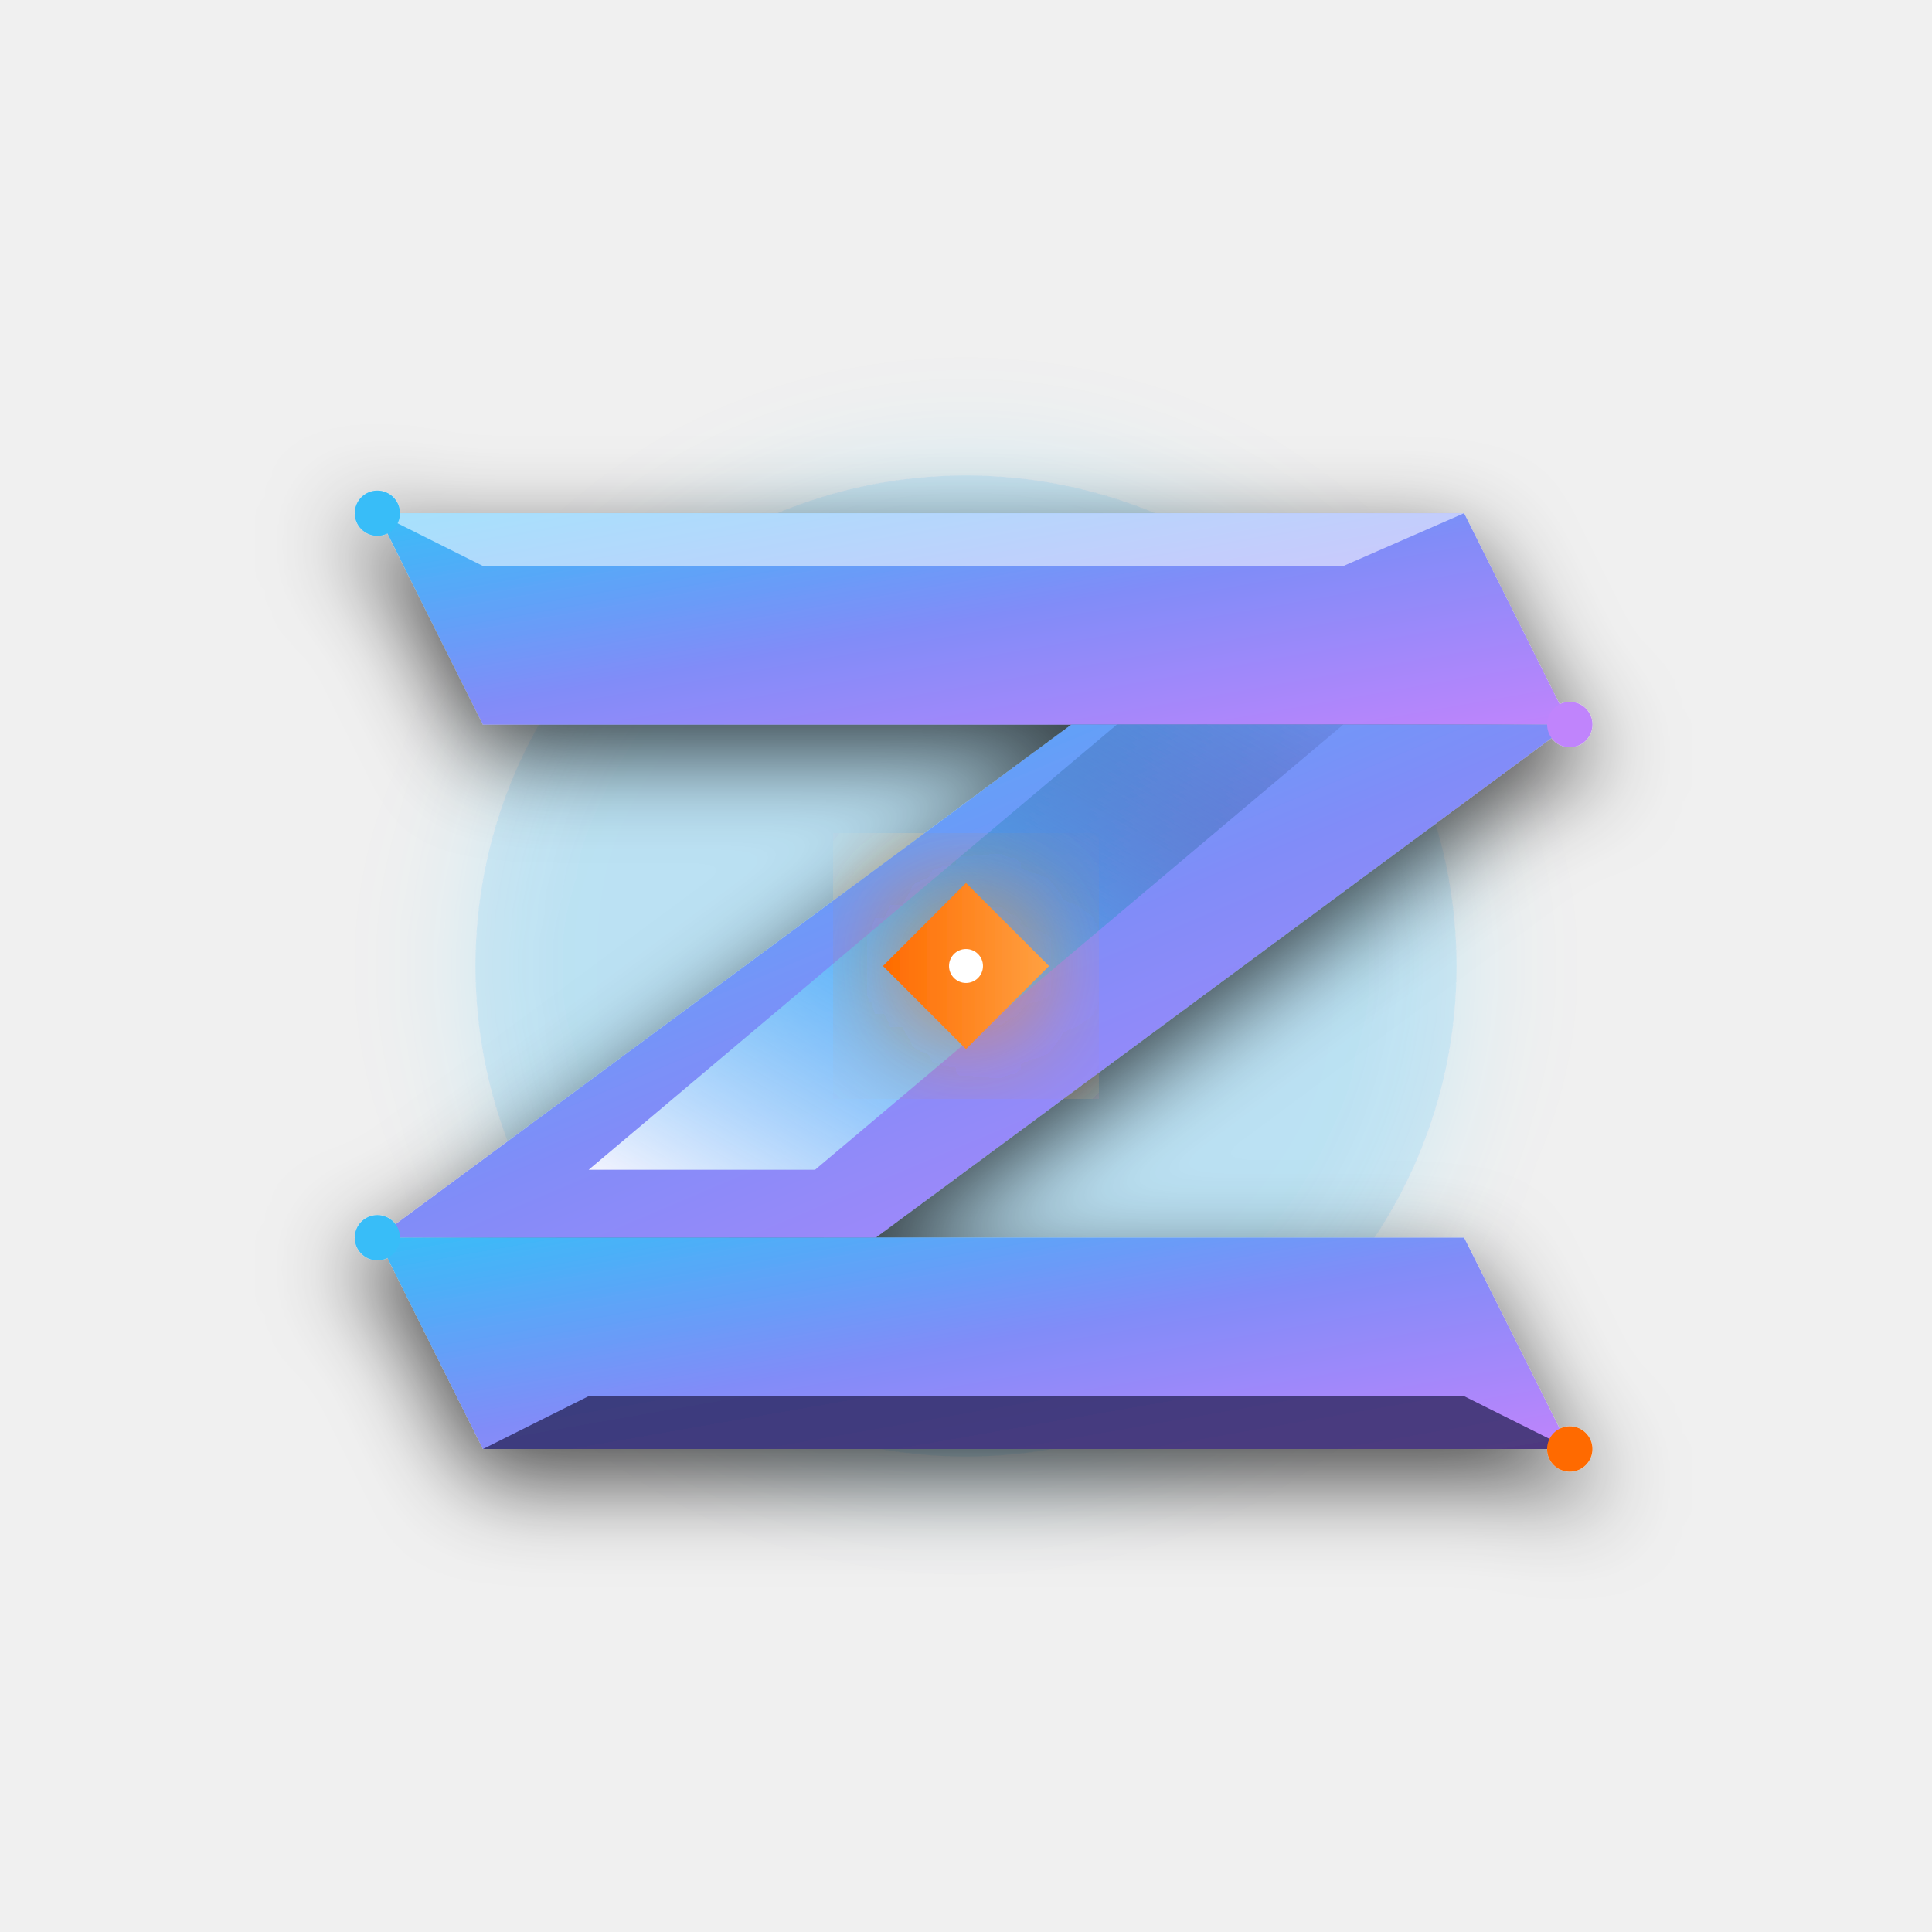
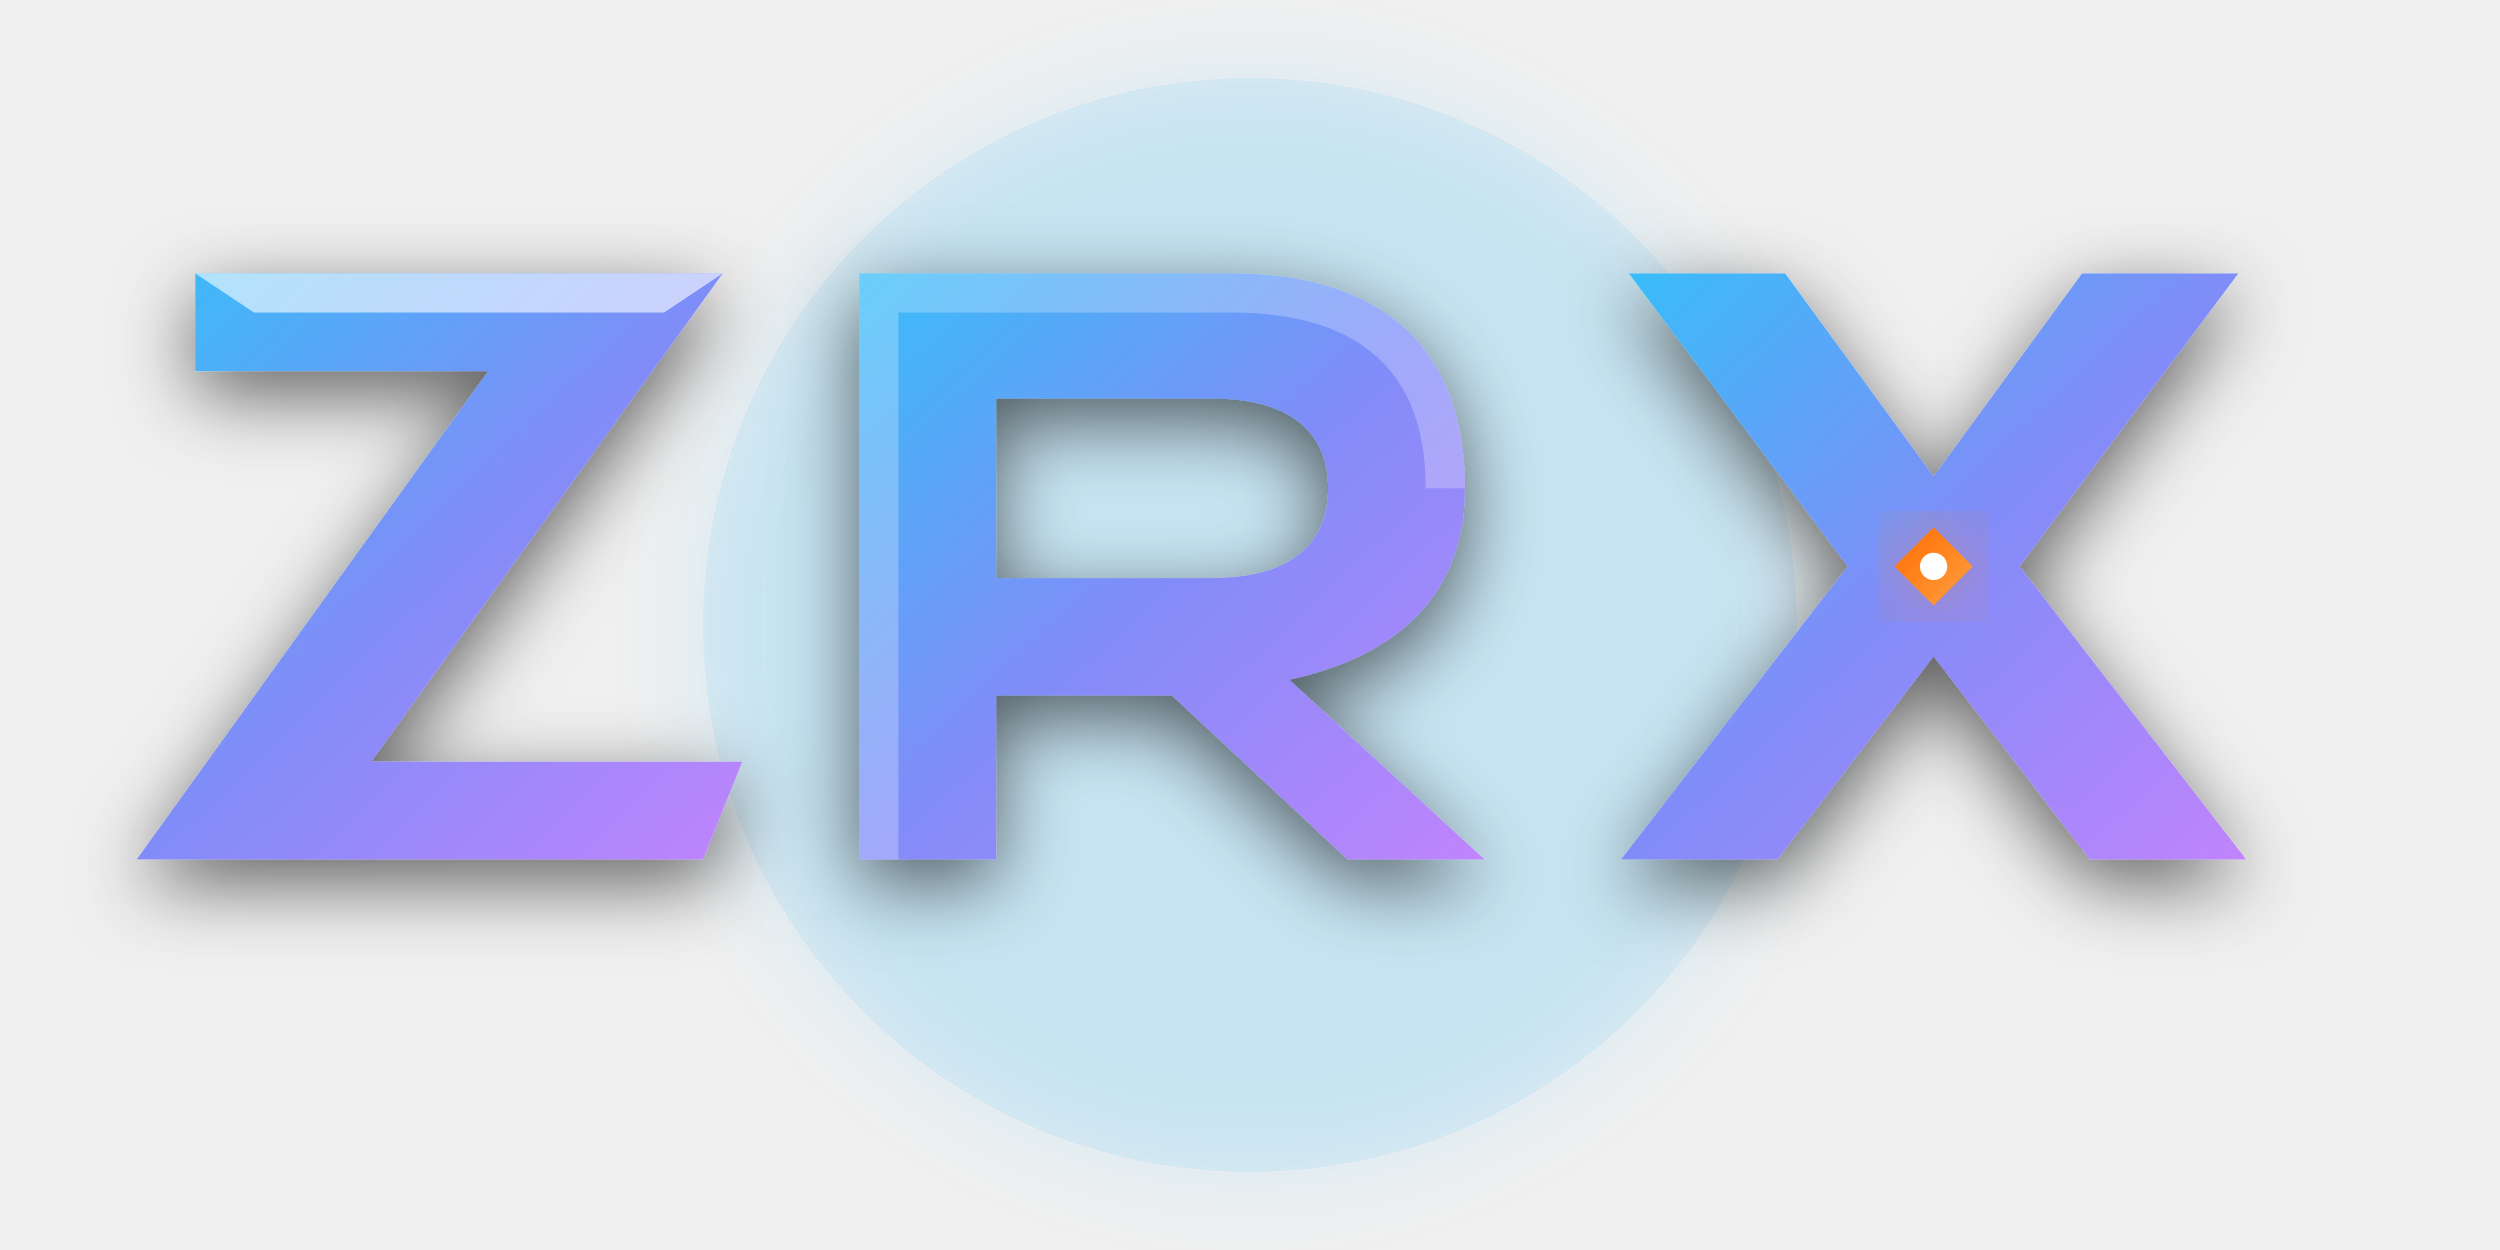
- <svg xmlns="http://www.w3.org/2000/svg" viewBox="0 0 512 512" width="100%" height="100%">
+ <svg xmlns="http://www.w3.org/2000/svg" viewBox="0 0 640 320" width="100%" height="100%">
  <defs>
-     <linearGradient id="cyberGrad" x1="0%" y1="0%" x2="100%" y2="100%">
+     <linearGradient id="zrxGrad" x1="0%" y1="0%" x2="100%" y2="100%">
      <stop offset="0%" stop-color="#38bdf8" />
      <stop offset="50%" stop-color="#818cf8" />
      <stop offset="100%" stop-color="#c084fc" />
    </linearGradient>
-     <linearGradient id="neonOrange" x1="0%" y1="0%" x2="100%" y2="0%">
+     <linearGradient id="zrxOrange" x1="0%" y1="0%" x2="100%" y2="100%">
      <stop offset="0%" stop-color="#ff6b00" />
      <stop offset="100%" stop-color="#ffa142" />
    </linearGradient>
-     <linearGradient id="metallicFacet" x1="0%" y1="100%" x2="100%" y2="0%">
-       <stop offset="0%" stop-color="#ffffff" stop-opacity="0.9" />
-       <stop offset="50%" stop-color="#38bdf8" stop-opacity="0.6" />
-       <stop offset="100%" stop-color="#1e1b4b" stop-opacity="0.1" />
+     <linearGradient id="facetLight" x1="0%" y1="0%" x2="0%" y2="100%">
+       <stop offset="0%" stop-color="#ffffff" stop-opacity="0.8" />
+       <stop offset="100%" stop-color="#38bdf8" stop-opacity="0.2" />
    </linearGradient>
-     <filter id="neonGlow" x="-30%" y="-30%" width="160%" height="160%">
-       <feGaussianBlur stdDeviation="16" result="blur" />
+     <filter id="zrxGlow" x="-20%" y="-20%" width="140%" height="140%">
+       <feGaussianBlur stdDeviation="12" result="blur" />
      <feComposite in="SourceGraphic" in2="blur" operator="over" />
    </filter>
-     <filter id="subtleShadow" x="-20%" y="-20%" width="140%" height="140%">
-       <feDropShadow dx="0" dy="8" stdDeviation="12" flood-color="#000000" flood-opacity="0.7" />
+     <filter id="zrxDropShadow" x="-20%" y="-20%" width="140%" height="140%">
+       <feDropShadow dx="0" dy="6" stdDeviation="10" flood-color="#000000" flood-opacity="0.6" />
    </filter>
  </defs>
-   <circle cx="256" cy="256" r="130" fill="#38bdf8" fill-opacity="0.15" filter="url(#neonGlow)" />
-   <g filter="url(#subtleShadow)">
-     <path d="M 100 136 L 388 136 L 416 192 L 196 192 L 128 192 Z" fill="url(#cyberGrad)" />
-     <path d="M 100 136 L 388 136 L 356 150 L 128 150 Z" fill="#ffffff" fill-opacity="0.55" />
-     <polygon points="416,192 232,328 100,328 284,192" fill="url(#cyberGrad)" />
-     <polygon points="356,192 216,310 156,310 296,192" fill="url(#metallicFacet)" />
-     <path d="M 100 328 L 128 384 L 416 384 L 388 328 Z" fill="url(#cyberGrad)" />
-     <path d="M 128 384 L 416 384 L 388 370 L 156 370 Z" fill="#1e1b4b" fill-opacity="0.7" />
-     <polygon points="256,234 278,256 256,278 234,256" fill="url(#neonOrange)" filter="url(#neonGlow)" />
-     <circle cx="256" cy="256" r="4.5" fill="#ffffff" />
-     <circle cx="100" cy="136" r="6" fill="#38bdf8" />
-     <circle cx="416" cy="192" r="6" fill="#c084fc" />
-     <circle cx="100" cy="328" r="6" fill="#38bdf8" />
-     <circle cx="416" cy="384" r="6" fill="#ff6b00" />
+   <style>
+     .zrx-letter {
+       font-family: -apple-system, BlinkMacSystemFont, "Space Grotesk", "Segoe UI", sans-serif;
+       font-weight: 900;
+       font-size: 190px;
+       letter-spacing: -6px;
+     }
+   </style>
+   <circle cx="320" cy="160" r="140" fill="#38bdf8" fill-opacity="0.12" filter="url(#zrxGlow)" />
+   <g filter="url(#zrxDropShadow)" transform="translate(40, 220)">
+     <path d="M 10 -150 L 145 -150 L 55 -25 L 150 -25 L 140 0 L -5 0 L 85 -125 L 10 -125 Z" fill="url(#zrxGrad)" />
+     <path d="M 10 -150 L 145 -150 L 130 -140 L 25 -140 Z" fill="#ffffff" fill-opacity="0.6" />
+     <g transform="translate(180, 0)">
+       <path d="M 0 0 L 0 -150 L 95 -150 C 135 -150 155 -130 155 -95 C 155 -68 138 -52 110 -46 L 160 0 L 125 0 L 80 -42 L 35 -42 L 35 0 Z M 35 -72 L 90 -72 C 112 -72 120 -82 120 -95 C 120 -108 112 -118 90 -118 L 35 -118 Z" fill="url(#zrxGrad)" />
+       <path d="M 0 -150 L 95 -150 C 135 -150 155 -130 155 -95 L 145 -95 C 145 -125 128 -140 95 -140 L 10 -140 L 10 0 L 0 0 Z" fill="#ffffff" fill-opacity="0.25" />
+     </g>
+     <g transform="translate(375, 0)">
+       <path d="M 0 0 L 58 -75 L 2 -150 L 42 -150 L 80 -98 L 118 -150 L 158 -150 L 102 -75 L 160 0 L 120 0 L 80 -52 L 40 0 Z" fill="url(#zrxGrad)" />
+       <polygon points="80,-85 90,-75 80,-65 70,-75" fill="url(#zrxOrange)" filter="url(#zrxGlow)" />
+       <circle cx="80" cy="-75" r="3.5" fill="#ffffff" />
+     </g>
  </g>
</svg>
